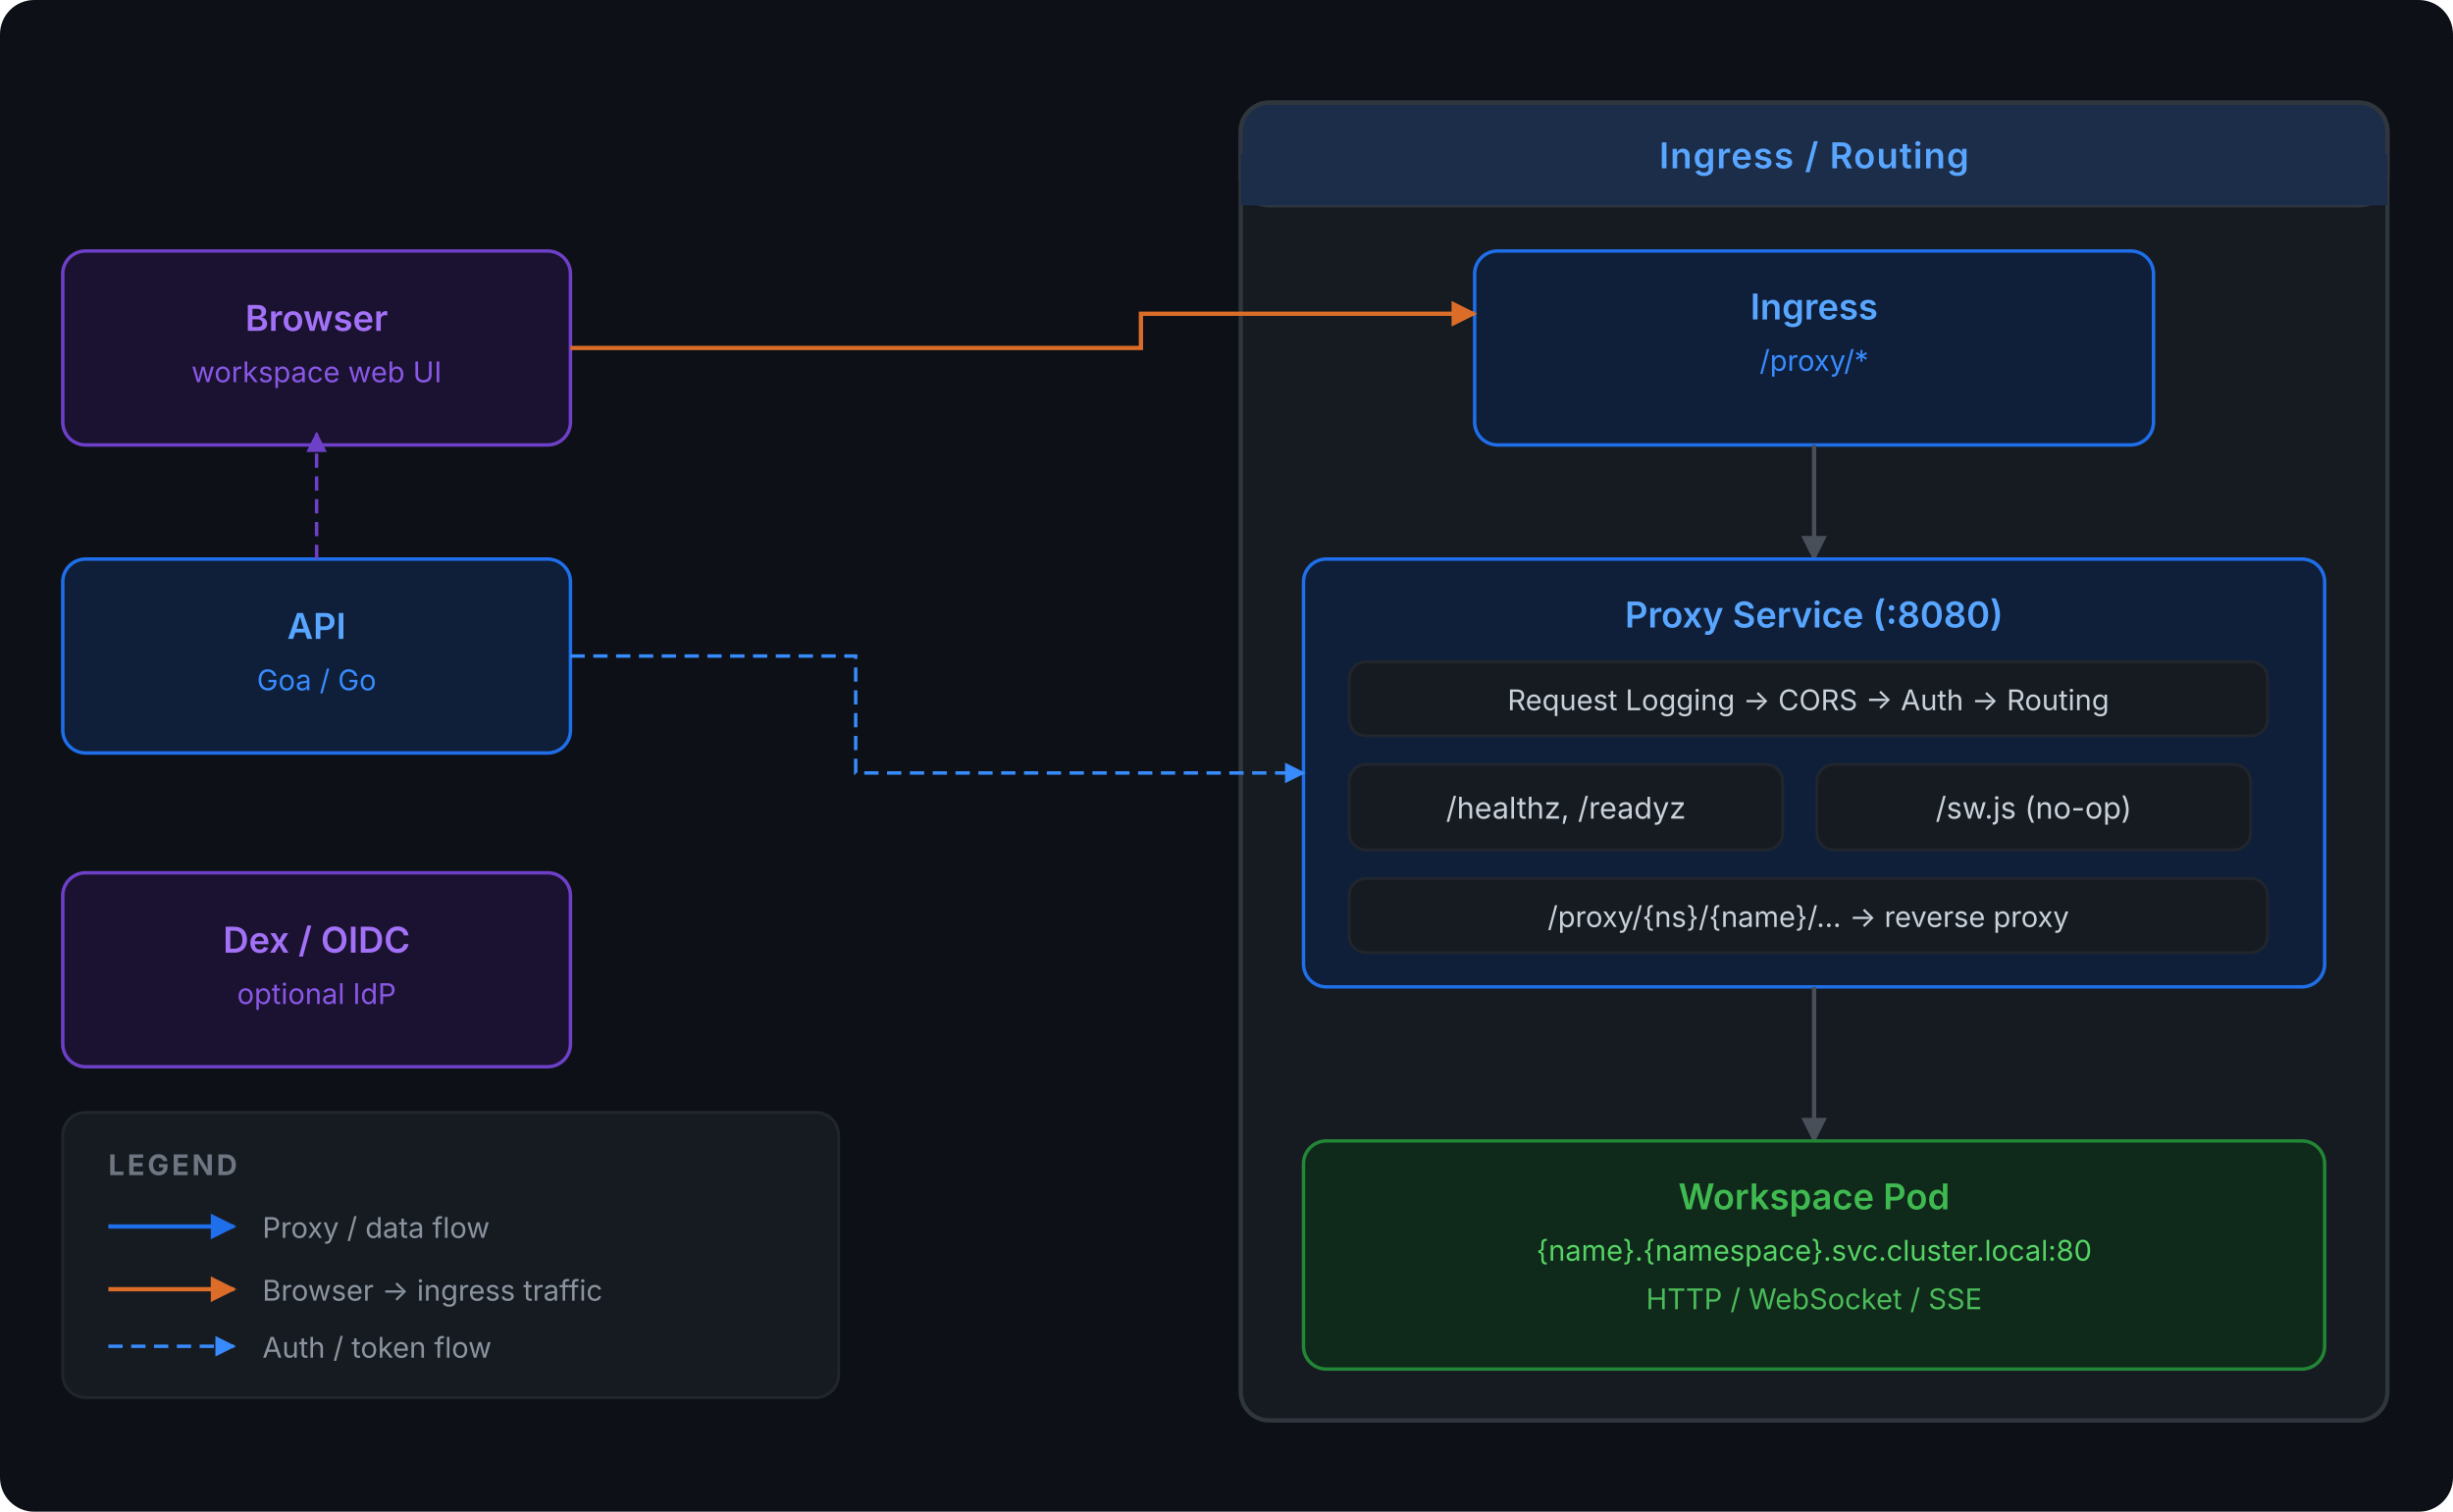
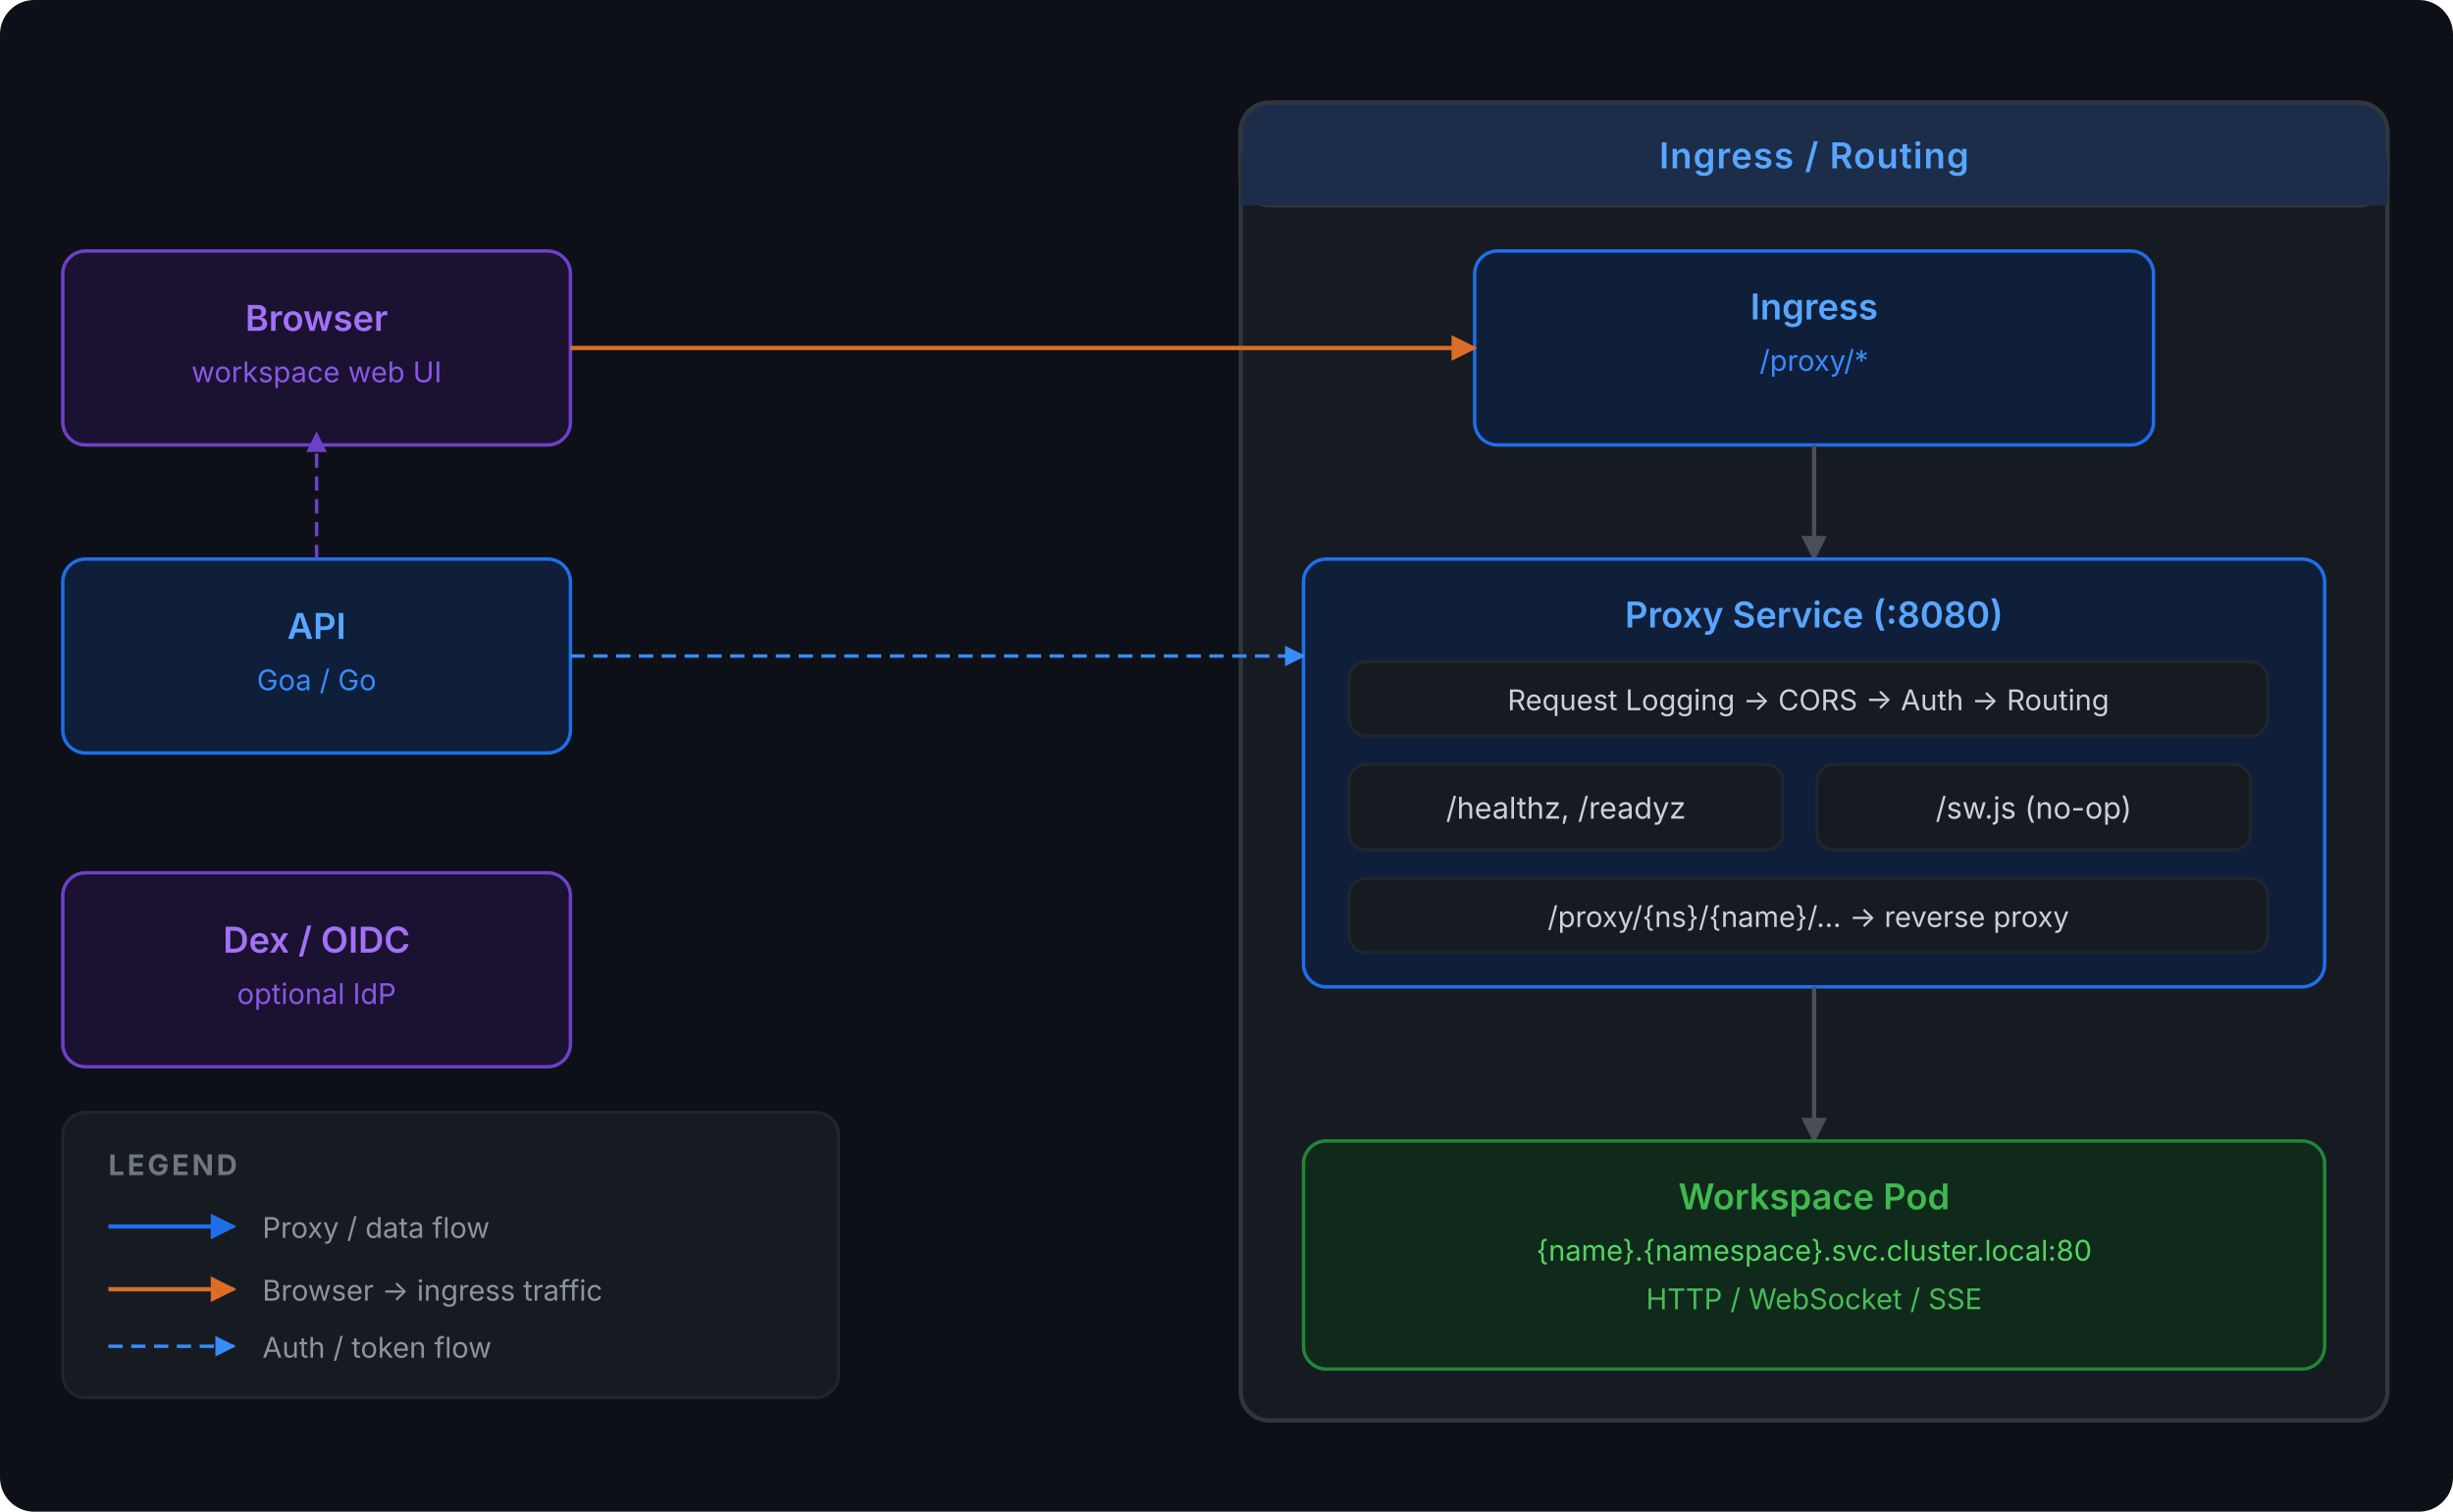
<svg xmlns="http://www.w3.org/2000/svg" viewBox="0 0 860 530" width="860" height="530" font-family="ui-sans-serif,system-ui,-apple-system,BlinkMacSystemFont,'Segoe UI',sans-serif">
  <defs>
    <marker id="arr-blue" viewBox="0 0 10 10" refX="9" refY="5" markerWidth="6" markerHeight="6" orient="auto-start-reverse">
      <path d="M 0 0 L 10 5 L 0 10 z" fill="#1f6feb" />
    </marker>
    <marker id="arr-blue-sm" viewBox="0 0 10 10" refX="9" refY="5" markerWidth="6" markerHeight="6" orient="auto-start-reverse">
      <path d="M 0 0 L 10 5 L 0 10 z" fill="#388bfd" />
    </marker>
    <marker id="arr-gray" viewBox="0 0 10 10" refX="9" refY="5" markerWidth="6" markerHeight="6" orient="auto-start-reverse">
      <path d="M 0 0 L 10 5 L 0 10 z" fill="#484f58" />
    </marker>
    <marker id="arr-orange" viewBox="0 0 10 10" refX="9" refY="5" markerWidth="6" markerHeight="6" orient="auto-start-reverse">
      <path d="M 0 0 L 10 5 L 0 10 z" fill="#db6d28" />
    </marker>
    <marker id="arr-purple" viewBox="0 0 10 10" refX="9" refY="5" markerWidth="6" markerHeight="6" orient="auto-start-reverse">
      <path d="M 0 0 L 10 5 L 0 10 z" fill="#6e40c9" />
    </marker>
  </defs>
  <rect width="860" height="530" rx="12" fill="#0d1117" />
  <rect x="435" y="36" width="402" height="462" rx="10" fill="#161b22" stroke="#30363d" stroke-width="1.5" />
  <rect x="435" y="36" width="402" height="36" rx="10" fill="#1c2d4a" stroke="#30363d" stroke-width="1.5" />
  <rect x="435" y="54" width="402" height="18" fill="#1c2d4a" />
  <text x="636" y="59" text-anchor="middle" font-size="12.5" font-weight="600" fill="#58a6ff" letter-spacing="0.4">Ingress / Routing</text>
  <rect x="517" y="88" width="238" height="68" rx="8" fill="#0f1f3a" stroke="#1f6feb" stroke-width="1.2" />
  <text x="636" y="112" text-anchor="middle" font-size="12.5" font-weight="600" fill="#58a6ff">Ingress</text>
  <text x="636" y="130" text-anchor="middle" font-size="10" fill="#388bfd">/proxy/*</text>
  <line x1="636" y1="156" x2="636" y2="196" stroke="#484f58" stroke-width="1.5" marker-end="url(#arr-gray)" />
  <rect x="457" y="196" width="358" height="150" rx="8" fill="#0f1f3a" stroke="#1f6feb" stroke-width="1.2" />
  <text x="636" y="220" text-anchor="middle" font-size="12.5" font-weight="600" fill="#58a6ff">Proxy Service (:8080)</text>
  <rect x="473" y="232" width="322" height="26" rx="6" fill="#161b22" stroke="#21262d" stroke-width="1" />
  <text x="634" y="249" text-anchor="middle" font-size="10" fill="#c9d1d9">Request Logging → CORS → Auth → Routing</text>
  <rect x="473" y="268" width="152" height="30" rx="6" fill="#161b22" stroke="#21262d" stroke-width="1" />
  <text x="549" y="287" text-anchor="middle" font-size="10.5" fill="#c9d1d9">/healthz, /readyz</text>
  <rect x="637" y="268" width="152" height="30" rx="6" fill="#161b22" stroke="#21262d" stroke-width="1" />
  <text x="713" y="287" text-anchor="middle" font-size="10.5" fill="#c9d1d9">/sw.js (no-op)</text>
  <rect x="473" y="308" width="322" height="26" rx="6" fill="#161b22" stroke="#21262d" stroke-width="1" />
  <text x="634" y="325" text-anchor="middle" font-size="10" fill="#c9d1d9">/proxy/{ns}/{name}/... → reverse proxy</text>
  <line x1="636" y1="346" x2="636" y2="400" stroke="#484f58" stroke-width="1.5" marker-end="url(#arr-gray)" />
  <rect x="457" y="400" width="358" height="80" rx="8" fill="#0f2a1a" stroke="#238636" stroke-width="1.2" />
  <text x="636" y="424" text-anchor="middle" font-size="12.5" font-weight="600" fill="#3fb950">Workspace Pod</text>
  <text x="636" y="442" text-anchor="middle" font-size="10" fill="#56d364">{name}.{namespace}.svc.cluster.local:80</text>
  <text x="636" y="459" text-anchor="middle" font-size="10" fill="#56d364" opacity="0.85">HTTP / WebSocket / SSE</text>
  <rect x="22" y="88" width="178" height="68" rx="8" fill="#1a1230" stroke="#6e40c9" stroke-width="1.2" />
  <text x="111" y="116" text-anchor="middle" font-size="12.5" font-weight="600" fill="#a371f7">Browser</text>
  <text x="111" y="134" text-anchor="middle" font-size="10" fill="#8957e5">workspace web UI</text>
  <rect x="22" y="196" width="178" height="68" rx="8" fill="#0f1f3a" stroke="#1f6feb" stroke-width="1.2" />
  <text x="111" y="224" text-anchor="middle" font-size="12.5" font-weight="600" fill="#58a6ff">API</text>
  <text x="111" y="242" text-anchor="middle" font-size="10" fill="#388bfd">Goa / Go</text>
  <rect x="22" y="306" width="178" height="68" rx="8" fill="#1a1230" stroke="#6e40c9" stroke-width="1.2" />
  <text x="111" y="334" text-anchor="middle" font-size="12.5" font-weight="600" fill="#a371f7">Dex / OIDC</text>
  <text x="111" y="352" text-anchor="middle" font-size="10" fill="#8957e5">optional IdP</text>
-   <path d="M 200 122 L 400 122 L 400 110 L 517 110" fill="none" stroke="#db6d28" stroke-width="1.5" marker-end="url(#arr-orange)" />
-   <path d="M 200 230 L 300 230 L 300 271 L 457 271" fill="none" stroke="#388bfd" stroke-width="1.2" stroke-dasharray="5,3" marker-end="url(#arr-blue-sm)" />
+   <line x1="200" y1="122" x2="517" y2="122" stroke="#db6d28" stroke-width="1.5" marker-end="url(#arr-orange)" />
+   <line x1="200" y1="230" x2="457" y2="230" stroke="#388bfd" stroke-width="1.2" stroke-dasharray="5,3" marker-end="url(#arr-blue-sm)" />
  <path d="M 111 196 L 111 168 L 111 152" fill="none" stroke="#6e40c9" stroke-width="1.2" stroke-dasharray="5,3" marker-end="url(#arr-purple)" />
  <rect x="22" y="390" width="272" height="100" rx="8" fill="#161b22" stroke="#21262d" stroke-width="1" />
  <text x="38" y="412" font-size="10" font-weight="700" fill="#6e7681" letter-spacing="1">LEGEND</text>
  <line x1="38" y1="430" x2="82" y2="430" stroke="#1f6feb" stroke-width="1.5" marker-end="url(#arr-blue)" />
  <text x="92" y="434" font-size="10" fill="#8b949e">Proxy / data flow</text>
  <line x1="38" y1="452" x2="82" y2="452" stroke="#db6d28" stroke-width="1.5" marker-end="url(#arr-orange)" />
  <text x="92" y="456" font-size="10" fill="#8b949e">Browser → ingress traffic</text>
  <line x1="38" y1="472" x2="82" y2="472" stroke="#388bfd" stroke-width="1.2" stroke-dasharray="5,3" marker-end="url(#arr-blue-sm)" />
  <text x="92" y="476" font-size="10" fill="#8b949e">Auth / token flow</text>
</svg>
